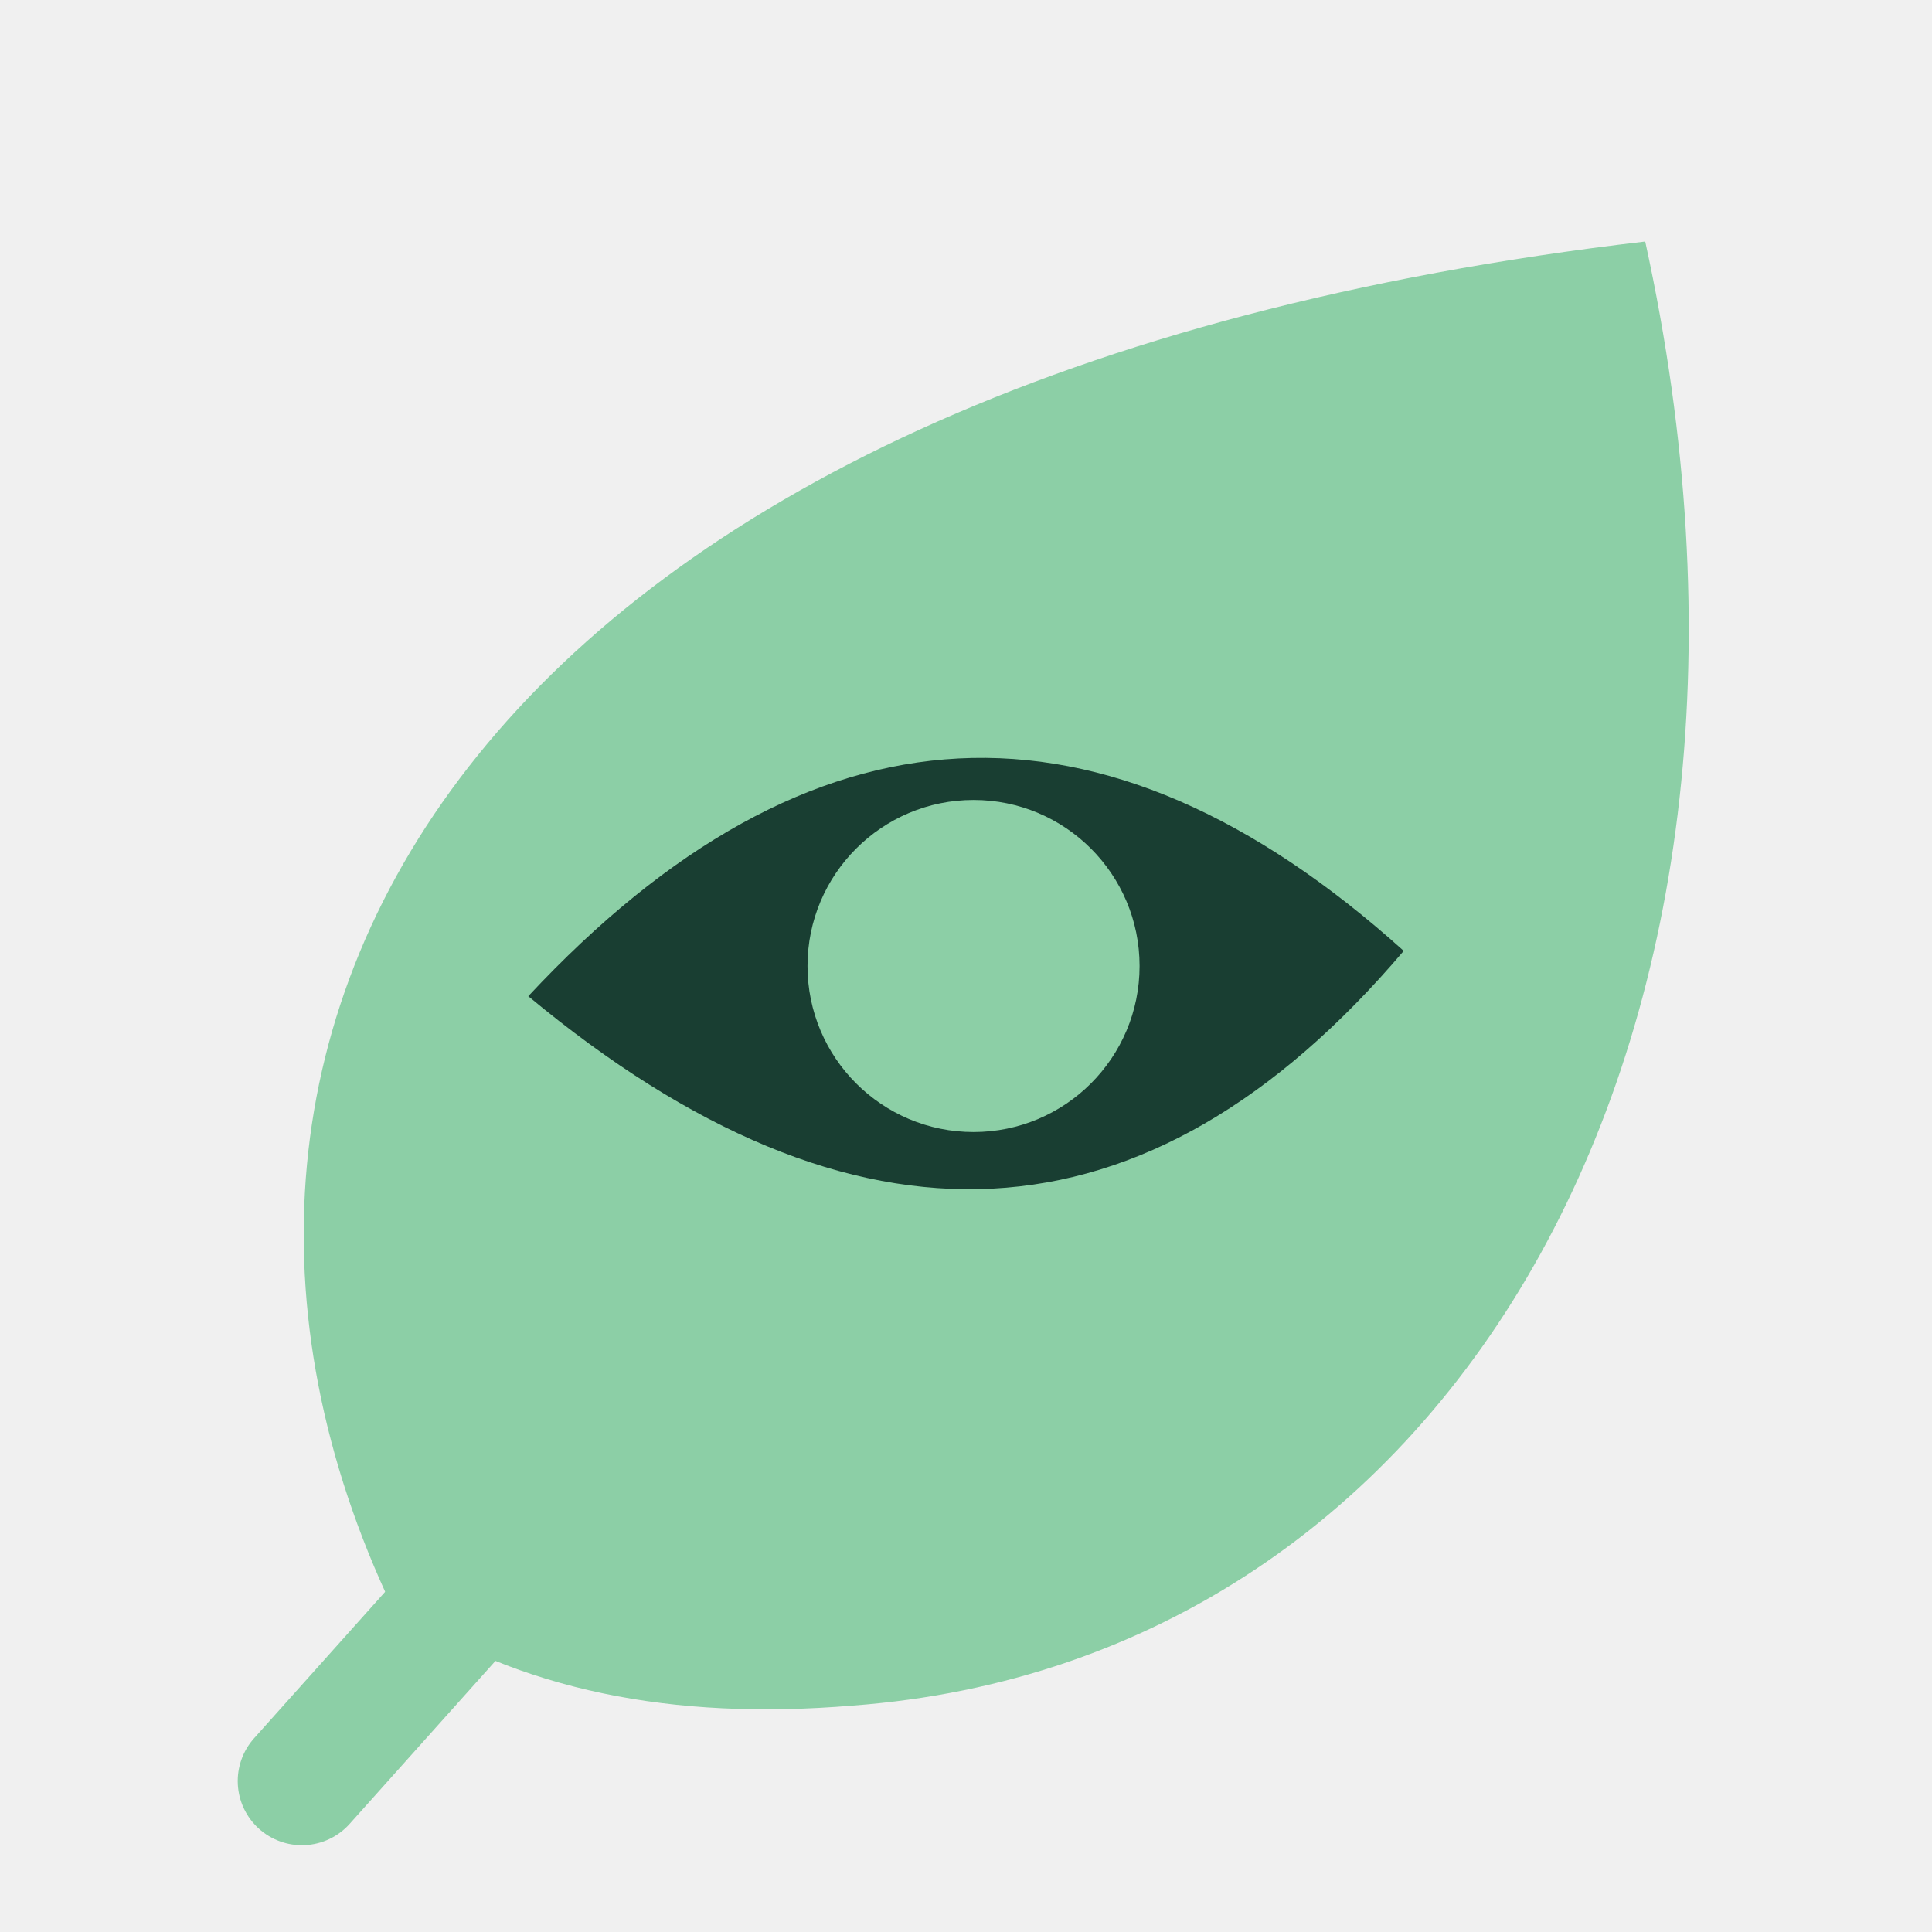
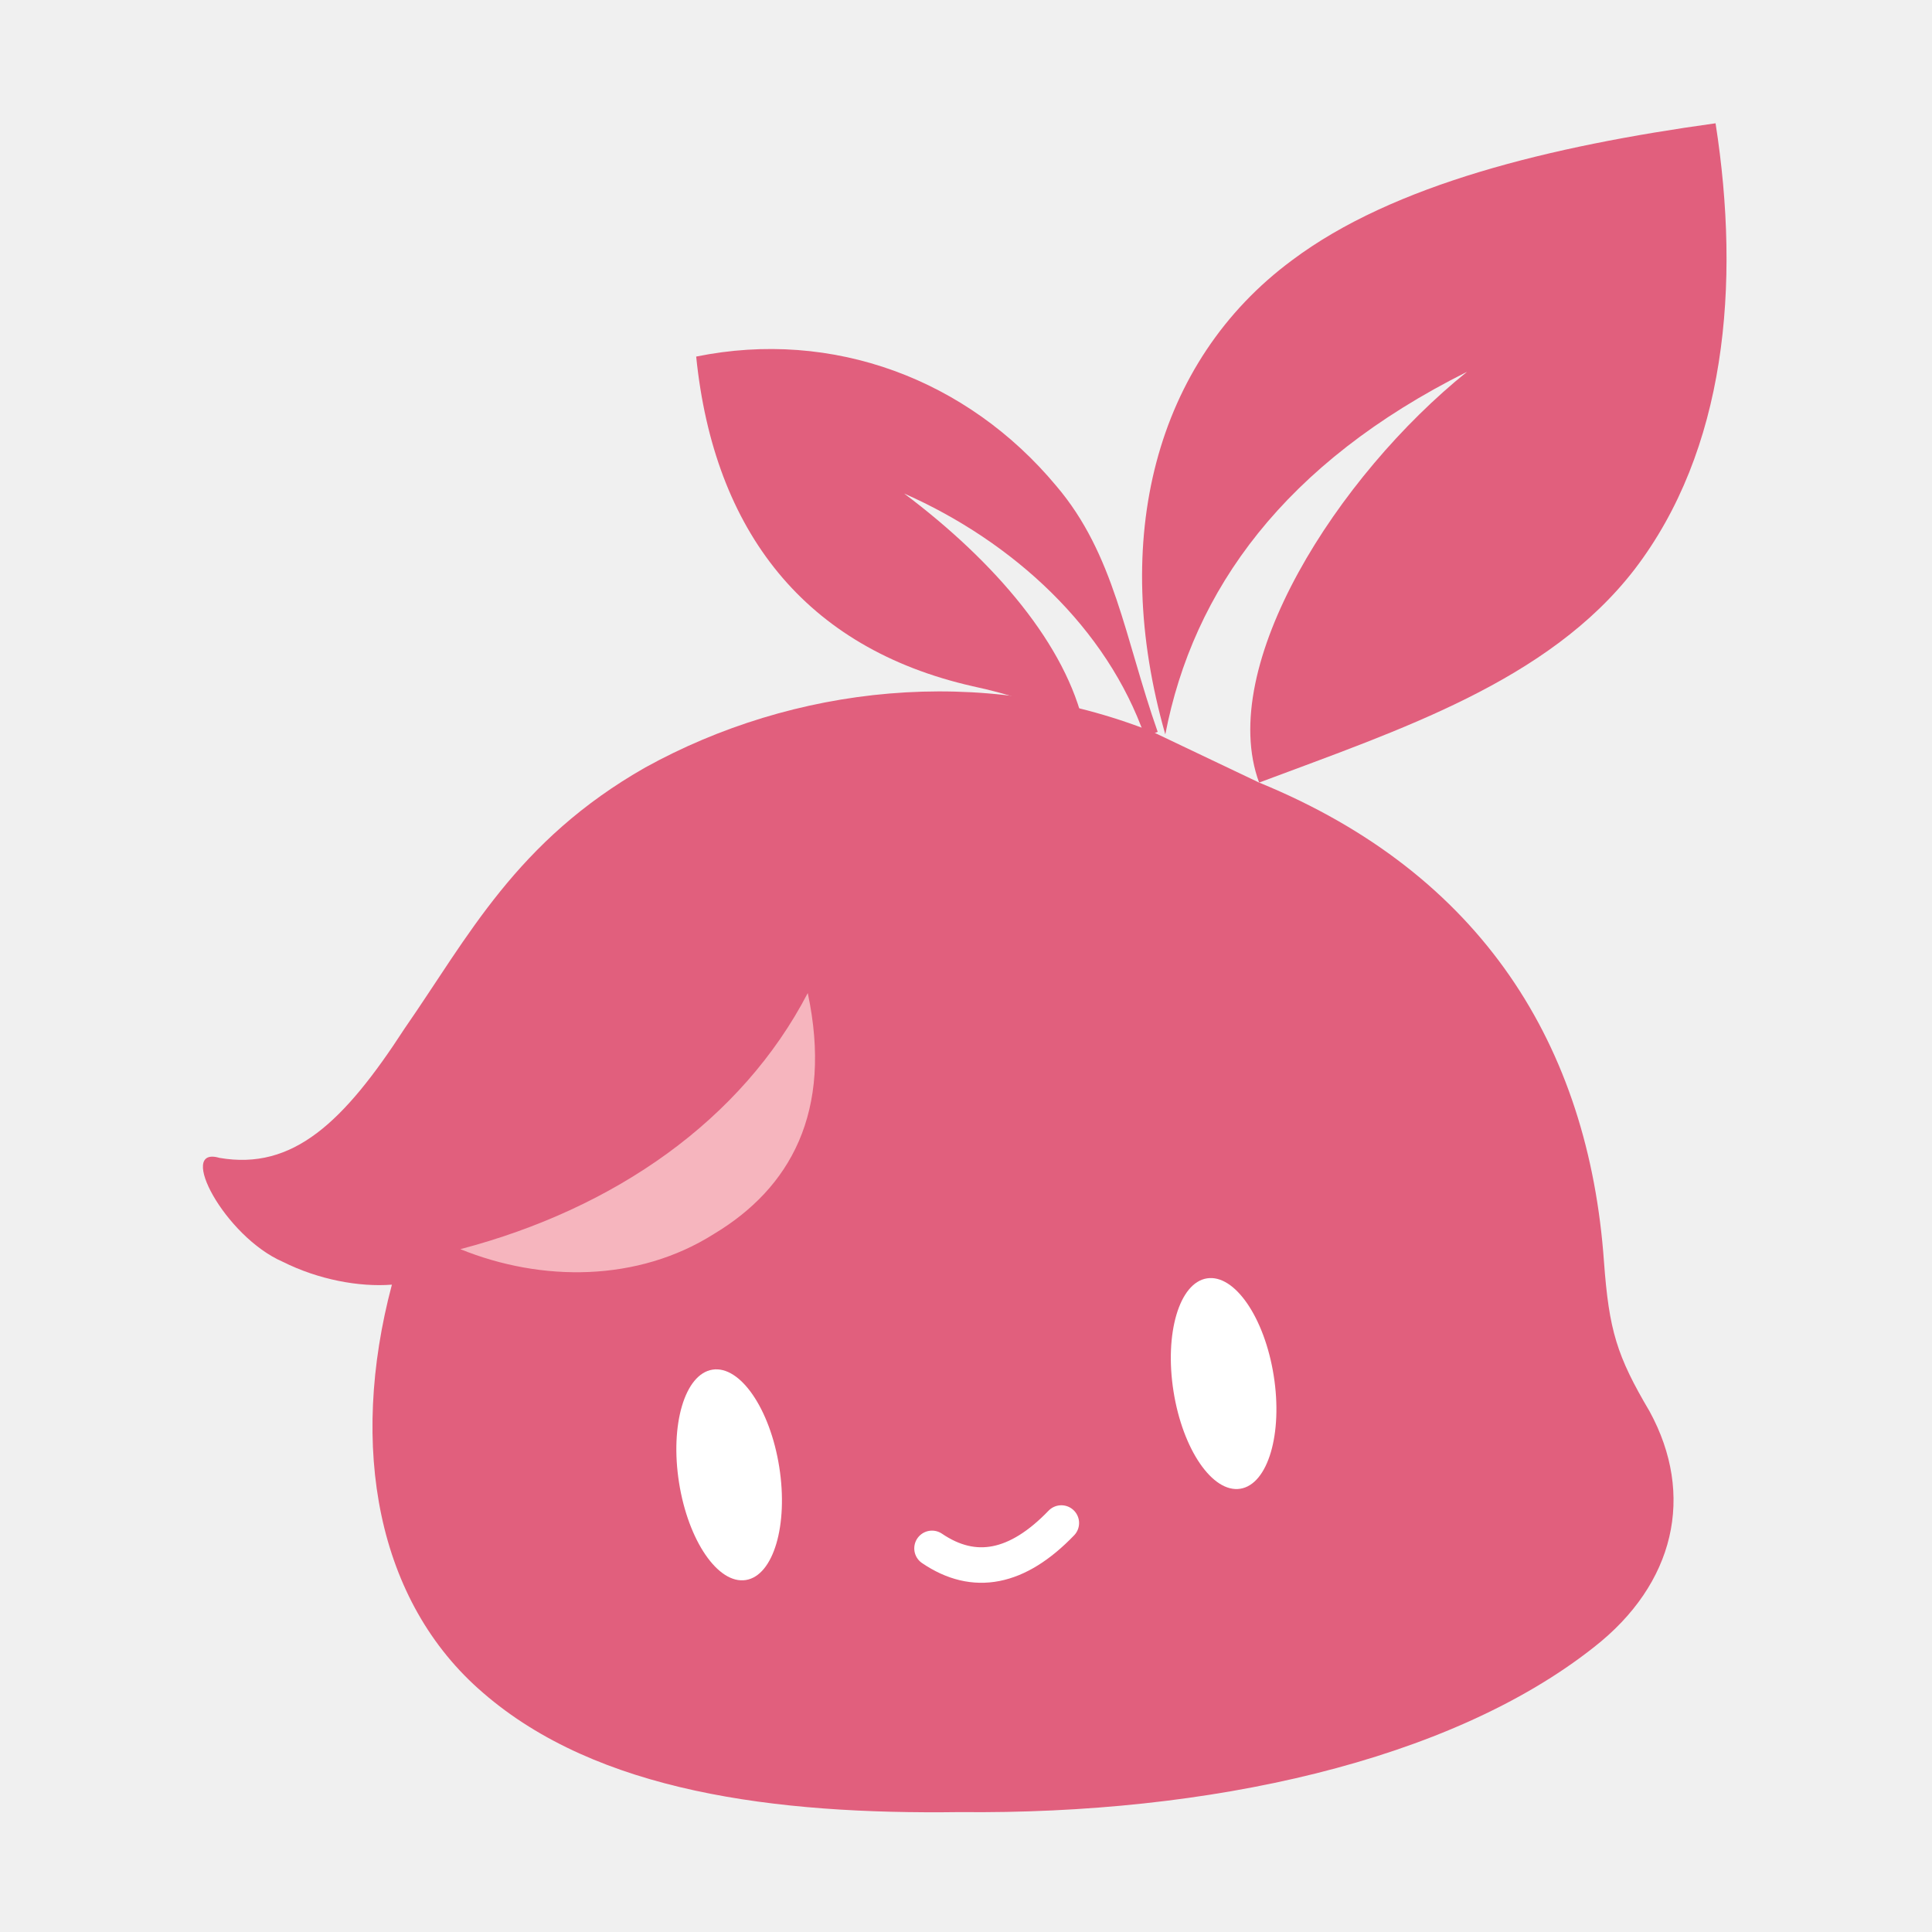
<svg xmlns="http://www.w3.org/2000/svg" width="256" height="256" viewBox="0 0 256 256" fill="none">
-   <path d="M52 213C15 135 64 50 218 32C241 137 193 220 113 226C89 228 69 224 52 213Z" fill="#8CCFA6" />
-   <path d="m74 198-34 38" stroke="#8CCFA6" stroke-width="17" stroke-linecap="round" />
-   <path d="M70 132Q126 72 186 126Q135 186 70 132Z" fill="#193E32" />
-   <circle cx="129" cy="128" r="22" fill="#8CCFA6" />
+   <g transform="translate(27.4 16) scale(.336) translate(-321 -193)">
+     <g fill="#E15F7D">
+       <path d="M696 434C683 397 679 364 656 337C621 295 568 275 514 286C521 355 557 401 623 416C637 419 650 423 667 432C660 400 632 367 596 340C639 359 676 393 691 436Z" />
+       <path d="M699 435C677 358 695 288 749 248C789 218 851 203 916 194C926 258 920 323 884 370C850 414 792 433 736 454C719 408 767 333 818 292C746 328 710 378 699 435Z" />
+       <path d="M694 434C626 407 552 416 494 448C443 477 424 515 399 551C375 588 355 607 326 602C309 597 328 633 351 643C365 650 381 653 394 652C377 716 388 777 430 813C475 852 545 861 618 860C716 861 811 840 868 795C900 770 908 735 890 702C877 680 874 670 872 643C866 558 824 490 736 454Z" />
+     </g>
+     <path d="M421 638C482 622 532 587 558 537C568 584 551 614 521 632C491 651 453 651 421 638Z" fill="#F6B5BE" />
+     <g fill="#FFFFFF">
+       <ellipse cx="527" cy="727" rx="20" ry="42" transform="rotate(-9 527 727)" />
+       <ellipse cx="722" cy="691" rx="20" ry="42" transform="rotate(-9 722 691)" />
+     </g>
+     <path d="M607 756Q632 773 658 746" stroke="#FFFFFF" stroke-width="14" stroke-linecap="round" />
+   </g>
</svg>
